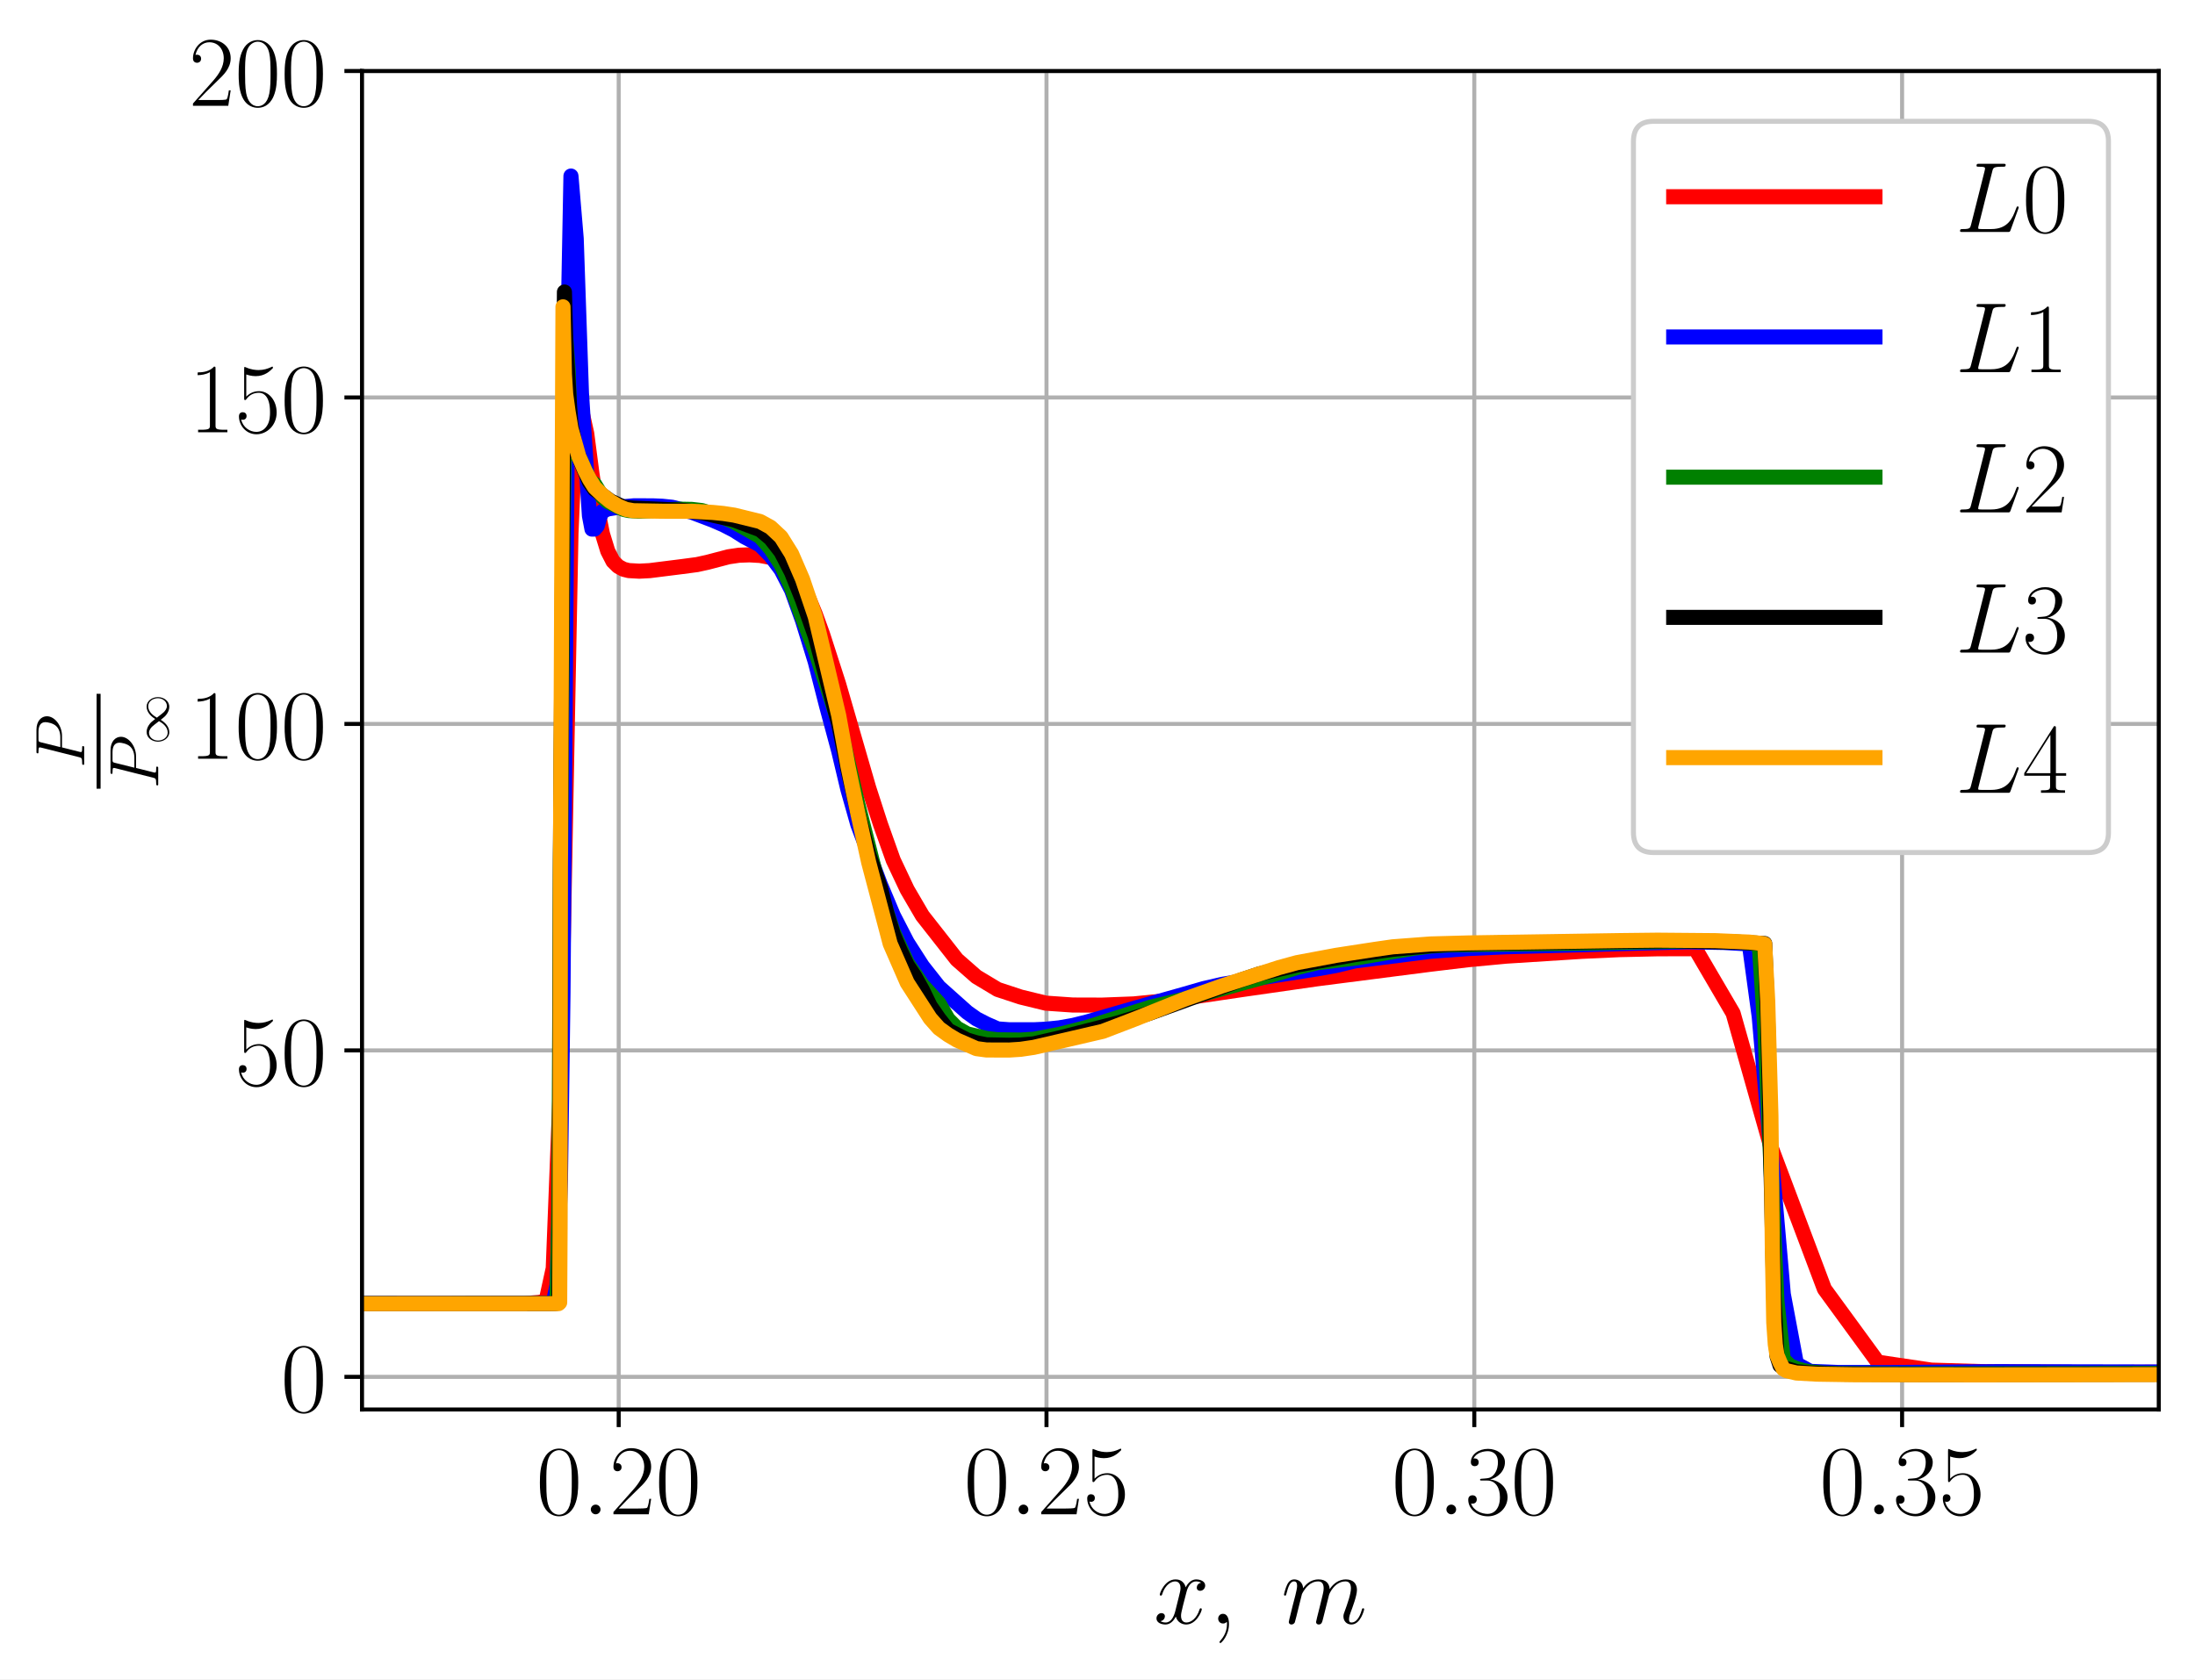
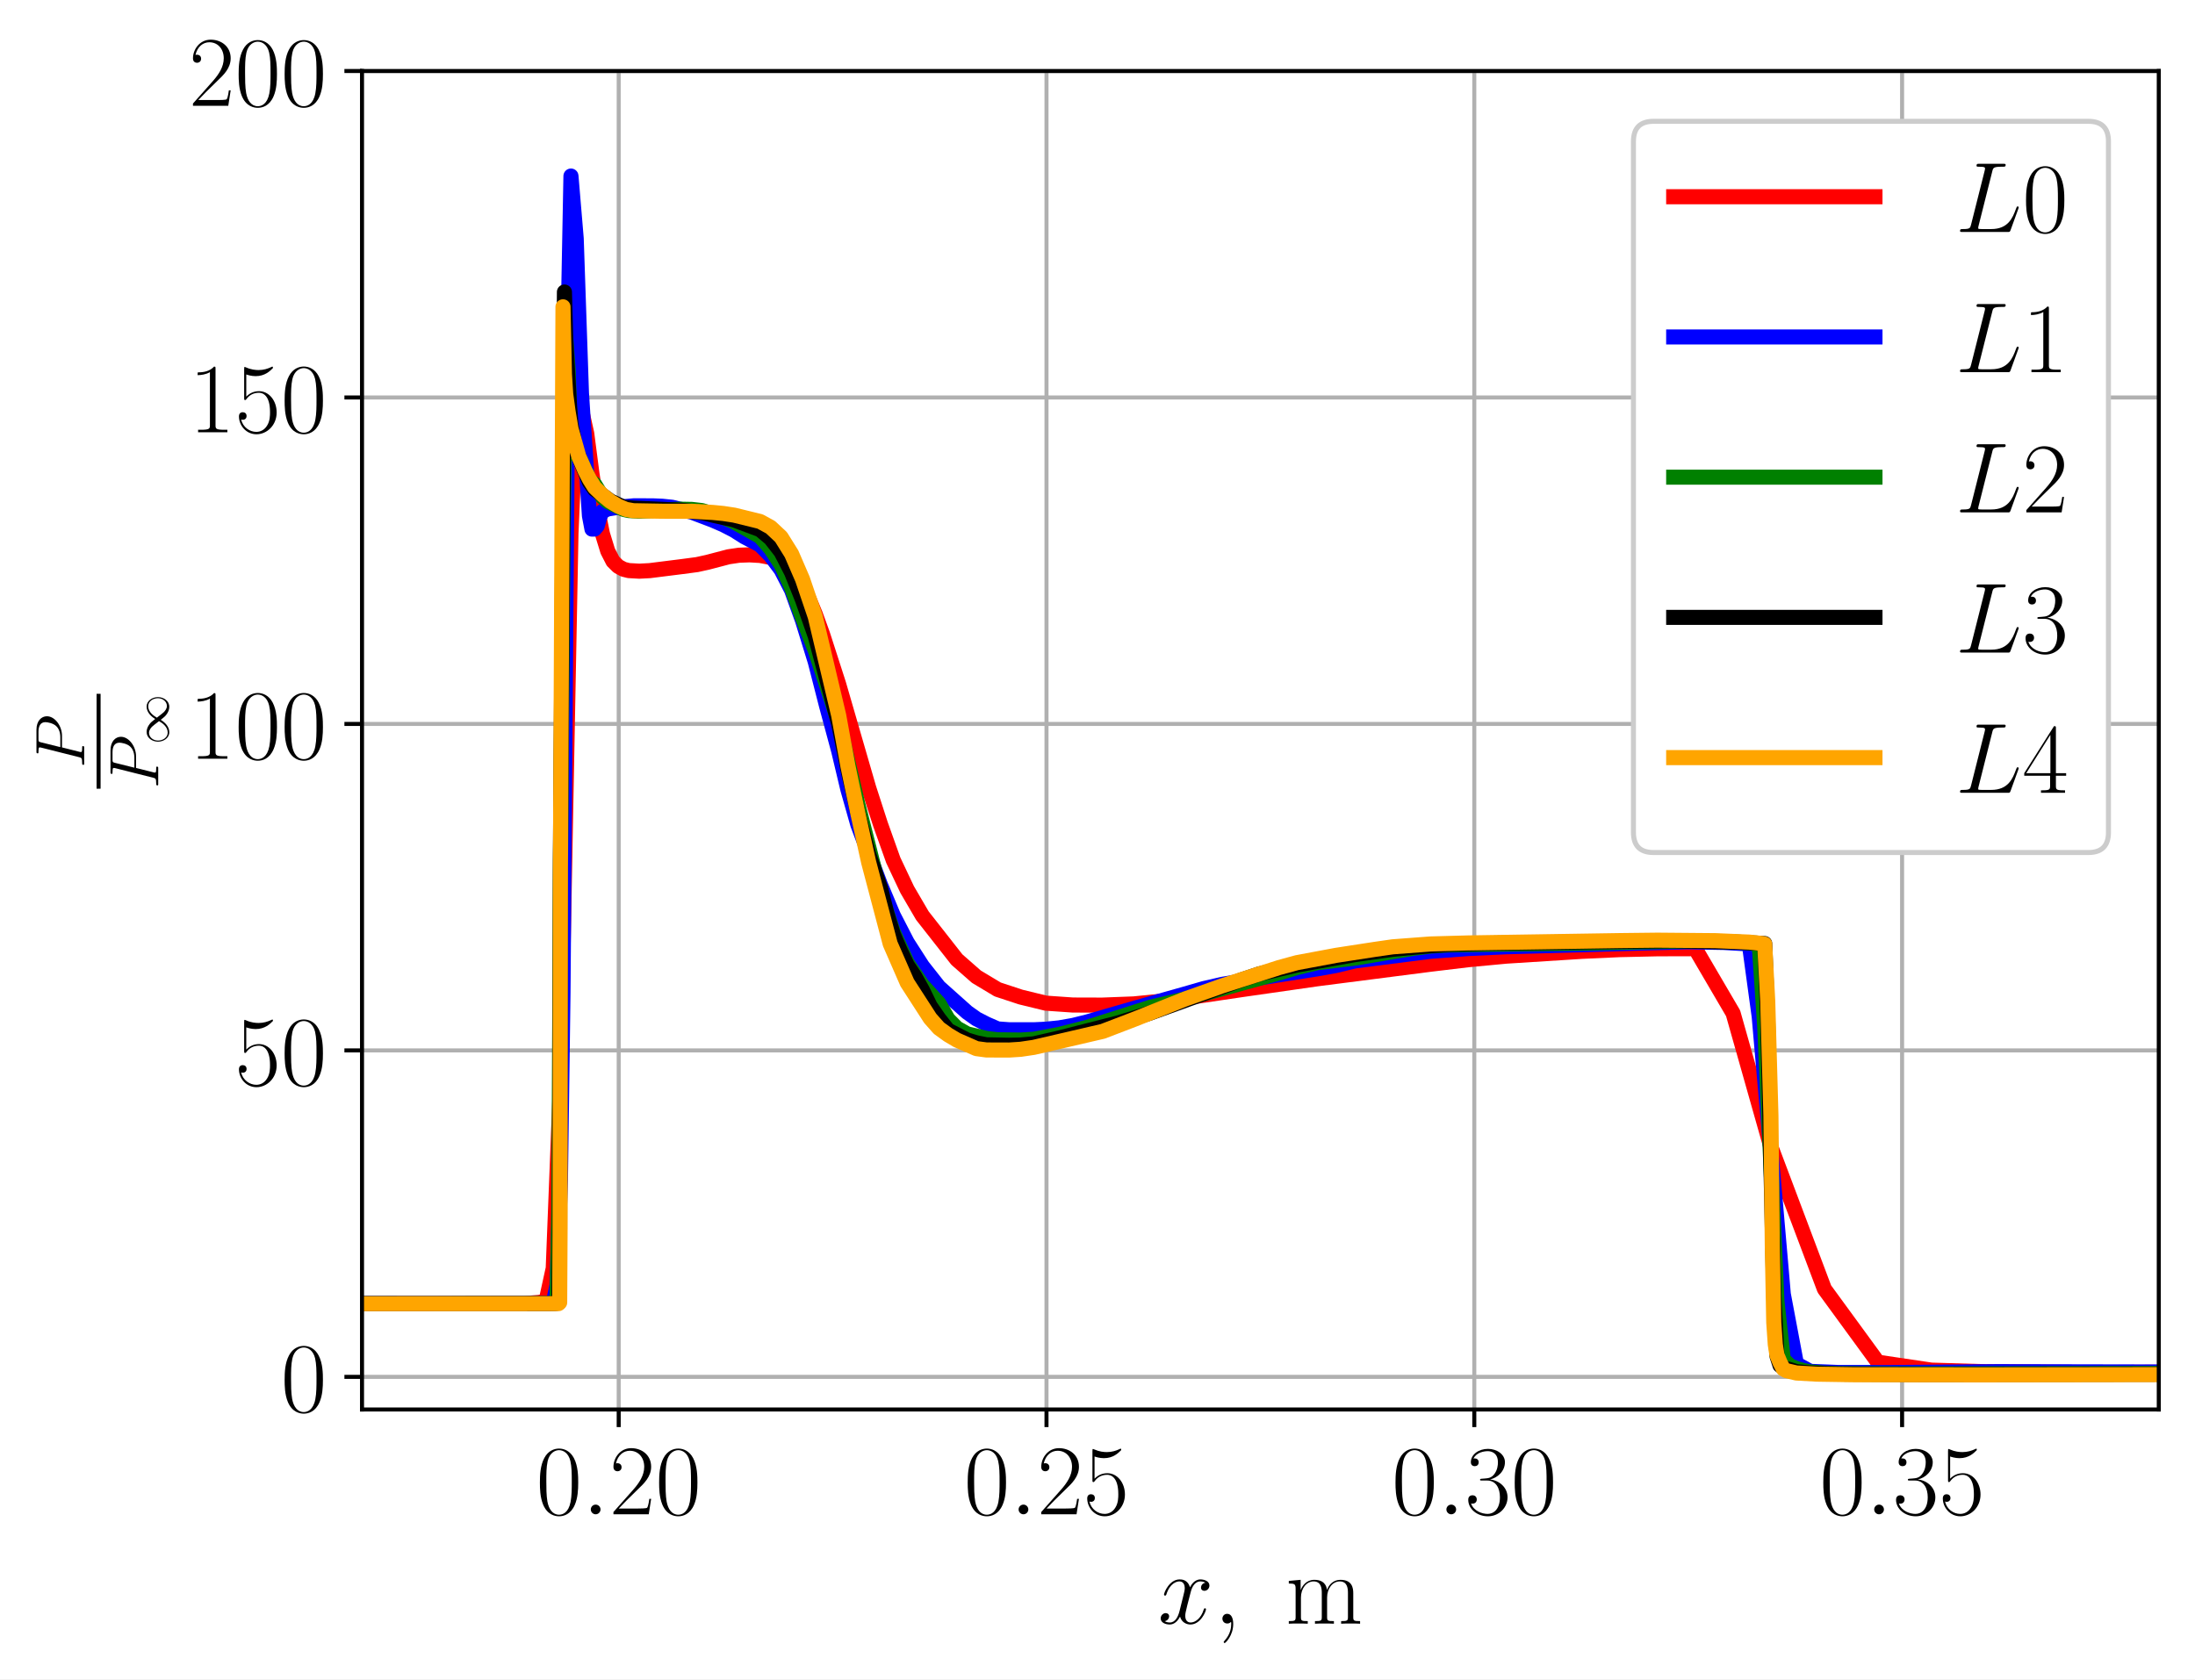
<svg xmlns="http://www.w3.org/2000/svg" xmlns:xlink="http://www.w3.org/1999/xlink" width="436.274pt" height="333.856pt" viewBox="0 0 436.274 333.856" version="1.1">
  <defs>
    <style type="text/css">*{stroke-linejoin: round; stroke-linecap: butt}</style>
  </defs>
  <g id="figure_1">
    <g id="patch_1">
      <path d="M 0 333.856  L 436.274 333.856  L 436.274 0  L 0 0  z " style="fill: #ffffff" />
    </g>
    <g id="axes_1">
      <g id="patch_2">
        <path d="M 71.954 280.23  L 429.074 280.23  L 429.074 14.118  L 71.954 14.118  z " style="fill: #ffffff" />
      </g>
      <g id="matplotlib.axis_1">
        <g id="xtick_1">
          <g id="line2d_1">
-             <path d="M 122.971 280.23  L 122.971 14.118  " clip-path="url(#p1e03e69d86)" style="fill: none; stroke: #b0b0b0; stroke-width: 0.8; stroke-linecap: square" />
+             <path d="M 122.971 280.23  L 122.971 14.118  " clip-path="url(#p7817c8b191)" style="fill: none; stroke: #b0b0b0; stroke-width: 0.8; stroke-linecap: square" />
          </g>
          <g id="line2d_2">
            <defs>
-               <path id="m86ca6487e9" d="M 0 0  L 0 3.5  " style="stroke: #000000; stroke-width: 0.8" />
-             </defs>
-             <g>
-               <use xlink:href="#m86ca6487e9" x="122.971" y="280.23" style="stroke: #000000; stroke-width: 0.8" />
+               <path id="m128d1284d6" d="M 0 0  L 0 3.5  " style="stroke: #000000; stroke-width: 0.8" />
+             </defs>
+             <g>
+               <use xlink:href="#m128d1284d6" x="122.971" y="280.23" style="stroke: #000000; stroke-width: 0.8" />
            </g>
          </g>
          <g id="text_1">
            <g transform="translate(106.5538 301.0675) scale(0.2 -0.2)">
              <defs>
                <path id="CMR17-30" d="M 2688 2025  C 2688 2416 2682 3080 2413 3591  C 2176 4039 1798 4198 1466 4198  C 1158 4198 768 4058 525 3597  C 269 3118 243 2524 243 2025  C 243 1661 250 1106 448 619  C 723 -39 1216 -128 1466 -128  C 1760 -128 2208 -7 2470 600  C 2662 1042 2688 1559 2688 2025  z M 1466 -26  C 1056 -26 813 325 723 812  C 653 1188 653 1738 653 2096  C 653 2588 653 2997 736 3387  C 858 3929 1216 4096 1466 4096  C 1728 4096 2067 3923 2189 3400  C 2272 3036 2278 2607 2278 2096  C 2278 1680 2278 1169 2202 792  C 2067 95 1690 -26 1466 -26  z " transform="scale(0.015625)" />
                <path id="CMMI12-3a" d="M 1178 307  C 1178 492 1024 619 870 619  C 685 619 557 466 557 313  C 557 128 710 0 864 0  C 1050 0 1178 153 1178 307  z " transform="scale(0.015625)" />
                <path id="CMR17-32" d="M 2669 989  L 2554 989  C 2490 536 2438 459 2413 420  C 2381 369 1920 369 1830 369  L 602 369  C 832 619 1280 1072 1824 1597  C 2214 1967 2669 2402 2669 3035  C 2669 3790 2067 4224 1395 4224  C 691 4224 262 3604 262 3030  C 262 2780 448 2748 525 2748  C 589 2748 781 2787 781 3010  C 781 3207 614 3264 525 3264  C 486 3264 448 3258 422 3245  C 544 3790 915 4058 1306 4058  C 1862 4058 2227 3617 2227 3035  C 2227 2479 1901 2000 1536 1584  L 262 146  L 262 0  L 2515 0  L 2669 989  z " transform="scale(0.015625)" />
              </defs>
              <use xlink:href="#CMR17-30" transform="scale(0.996264)" />
              <use xlink:href="#CMMI12-3a" transform="translate(45.69048 0) scale(0.996264)" />
              <use xlink:href="#CMR17-32" transform="translate(72.78765 0) scale(0.996264)" />
              <use xlink:href="#CMR17-30" transform="translate(118.4781 0) scale(0.996264)" />
            </g>
          </g>
        </g>
        <g id="xtick_2">
          <g id="line2d_3">
-             <path d="M 207.999 280.23  L 207.999 14.118  " clip-path="url(#p1e03e69d86)" style="fill: none; stroke: #b0b0b0; stroke-width: 0.8; stroke-linecap: square" />
+             <path d="M 207.999 280.23  L 207.999 14.118  " clip-path="url(#p7817c8b191)" style="fill: none; stroke: #b0b0b0; stroke-width: 0.8; stroke-linecap: square" />
          </g>
          <g id="line2d_4">
            <g>
-               <use xlink:href="#m86ca6487e9" x="207.999" y="280.23" style="stroke: #000000; stroke-width: 0.8" />
+               <use xlink:href="#m128d1284d6" x="207.999" y="280.23" style="stroke: #000000; stroke-width: 0.8" />
            </g>
          </g>
          <g id="text_2">
            <g transform="translate(191.5824 301.0675) scale(0.2 -0.2)">
              <defs>
                <path id="CMR17-35" d="M 730 3692  C 794 3666 1056 3584 1325 3584  C 1920 3584 2246 3911 2432 4100  C 2432 4157 2432 4192 2394 4192  C 2387 4192 2374 4192 2323 4163  C 2099 4058 1837 3973 1517 3973  C 1325 3973 1037 3999 723 4139  C 653 4171 640 4171 634 4171  C 602 4171 595 4164 595 4037  L 595 2203  C 595 2089 595 2057 659 2057  C 691 2057 704 2070 736 2114  C 941 2401 1222 2522 1542 2522  C 1766 2522 2246 2382 2246 1289  C 2246 1085 2246 715 2054 421  C 1894 159 1645 25 1370 25  C 947 25 518 320 403 814  C 429 807 480 795 506 795  C 589 795 749 840 749 1038  C 749 1210 627 1280 506 1280  C 358 1280 262 1190 262 1011  C 262 454 704 -128 1382 -128  C 2042 -128 2669 440 2669 1264  C 2669 2030 2170 2624 1549 2624  C 1222 2624 947 2503 730 2274  L 730 3692  z " transform="scale(0.015625)" />
              </defs>
              <use xlink:href="#CMR17-30" transform="scale(0.996264)" />
              <use xlink:href="#CMMI12-3a" transform="translate(45.69048 0) scale(0.996264)" />
              <use xlink:href="#CMR17-32" transform="translate(72.78765 0) scale(0.996264)" />
              <use xlink:href="#CMR17-35" transform="translate(118.4781 0) scale(0.996264)" />
            </g>
          </g>
        </g>
        <g id="xtick_3">
          <g id="line2d_5">
-             <path d="M 293.028 280.23  L 293.028 14.118  " clip-path="url(#p1e03e69d86)" style="fill: none; stroke: #b0b0b0; stroke-width: 0.8; stroke-linecap: square" />
+             <path d="M 293.028 280.23  L 293.028 14.118  " clip-path="url(#p7817c8b191)" style="fill: none; stroke: #b0b0b0; stroke-width: 0.8; stroke-linecap: square" />
          </g>
          <g id="line2d_6">
            <g>
-               <use xlink:href="#m86ca6487e9" x="293.028" y="280.23" style="stroke: #000000; stroke-width: 0.8" />
+               <use xlink:href="#m128d1284d6" x="293.028" y="280.23" style="stroke: #000000; stroke-width: 0.8" />
            </g>
          </g>
          <g id="text_3">
            <g transform="translate(276.611 301.0675) scale(0.2 -0.2)">
              <defs>
                <path id="CMR17-33" d="M 1414 2157  C 1984 2157 2234 1662 2234 1090  C 2234 320 1824 25 1453 25  C 1114 25 563 194 390 693  C 422 680 454 680 486 680  C 640 680 755 782 755 948  C 755 1133 614 1216 486 1216  C 378 1216 211 1165 211 926  C 211 335 787 -128 1466 -128  C 2176 -128 2720 430 2720 1085  C 2720 1707 2208 2157 1600 2227  C 2086 2328 2554 2756 2554 3329  C 2554 3820 2048 4179 1472 4179  C 890 4179 378 3829 378 3329  C 378 3110 544 3072 627 3072  C 762 3072 877 3155 877 3321  C 877 3486 762 3569 627 3569  C 602 3569 570 3569 544 3557  C 730 3959 1235 4032 1459 4032  C 1683 4032 2106 3925 2106 3320  C 2106 3143 2080 2828 1862 2550  C 1670 2304 1453 2304 1242 2284  C 1210 2284 1062 2269 1037 2269  C 992 2263 966 2257 966 2208  C 966 2163 973 2157 1101 2157  L 1414 2157  z " transform="scale(0.015625)" />
              </defs>
              <use xlink:href="#CMR17-30" transform="scale(0.996264)" />
              <use xlink:href="#CMMI12-3a" transform="translate(45.69048 0) scale(0.996264)" />
              <use xlink:href="#CMR17-33" transform="translate(72.78765 0) scale(0.996264)" />
              <use xlink:href="#CMR17-30" transform="translate(118.4781 0) scale(0.996264)" />
            </g>
          </g>
        </g>
        <g id="xtick_4">
          <g id="line2d_7">
-             <path d="M 378.056 280.23  L 378.056 14.118  " clip-path="url(#p1e03e69d86)" style="fill: none; stroke: #b0b0b0; stroke-width: 0.8; stroke-linecap: square" />
+             <path d="M 378.056 280.23  L 378.056 14.118  " clip-path="url(#p7817c8b191)" style="fill: none; stroke: #b0b0b0; stroke-width: 0.8; stroke-linecap: square" />
          </g>
          <g id="line2d_8">
            <g>
-               <use xlink:href="#m86ca6487e9" x="378.056" y="280.23" style="stroke: #000000; stroke-width: 0.8" />
+               <use xlink:href="#m128d1284d6" x="378.056" y="280.23" style="stroke: #000000; stroke-width: 0.8" />
            </g>
          </g>
          <g id="text_4">
            <g transform="translate(361.6395 301.0675) scale(0.2 -0.2)">
              <use xlink:href="#CMR17-30" transform="scale(0.996264)" />
              <use xlink:href="#CMMI12-3a" transform="translate(45.69048 0) scale(0.996264)" />
              <use xlink:href="#CMR17-33" transform="translate(72.78765 0) scale(0.996264)" />
              <use xlink:href="#CMR17-35" transform="translate(118.4781 0) scale(0.996264)" />
            </g>
          </g>
        </g>
        <g id="text_5">
-           <g transform="translate(229.2999 322.7801) scale(0.2 -0.2)">
+           <g transform="translate(230.1407 322.7801) scale(0.2 -0.2)">
            <defs>
              <path id="CMMI12-78" d="M 3034 2606  C 2829 2567 2752 2414 2752 2293  C 2752 2139 2874 2088 2963 2088  C 3155 2088 3290 2254 3290 2427  C 3290 2695 2982 2816 2714 2816  C 2323 2816 2106 2433 2048 2312  C 1901 2816 1504 2816 1389 2816  C 736 2816 390 1980 390 1839  C 390 1814 416 1782 461 1782  C 512 1782 525 1820 538 1846  C 755 2555 1184 2689 1370 2689  C 1658 2689 1715 2420 1715 2267  C 1715 2127 1677 1980 1600 1673  L 1382 798  C 1286 415 1101 64 762 64  C 730 64 570 64 435 147  C 666 192 717 383 717 460  C 717 588 621 664 499 664  C 346 664 179 530 179 326  C 179 57 480 -64 755 -64  C 1062 -64 1280 179 1414 441  C 1517 64 1837 -64 2074 -64  C 2726 -64 3072 773 3072 913  C 3072 945 3046 971 3008 971  C 2950 971 2944 939 2925 888  C 2752 326 2381 64 2093 64  C 1869 64 1747 230 1747 492  C 1747 632 1773 734 1875 1156  L 2099 2024  C 2195 2408 2413 2689 2707 2689  C 2720 2689 2899 2689 3034 2606  z " transform="scale(0.015625)" />
              <path id="CMMI12-3b" d="M 1248 -31  C 1248 343 1126 619 864 619  C 659 619 557 453 557 313  C 557 172 653 0 870 0  C 954 0 1024 26 1082 83  C 1094 96 1101 96 1107 96  C 1120 96 1120 5 1120 -27  C 1120 -240 1082 -659 710 -1080  C 640 -1157 640 -1170 640 -1183  C 640 -1216 672 -1248 704 -1248  C 755 -1248 1248 -771 1248 -31  z " transform="scale(0.015625)" />
-               <path id="CMMI12-6d" d="M 1318 1871  C 1331 1910 1491 2229 1728 2433  C 1894 2586 2112 2689 2362 2689  C 2618 2689 2707 2497 2707 2242  C 2707 2203 2707 2076 2630 1775  L 2470 1118  C 2419 926 2298 453 2285 383  C 2259 287 2221 121 2221 96  C 2221 6 2291 -64 2387 -64  C 2579 -64 2611 83 2669 313  L 3053 1839  C 3066 1890 3398 2689 4102 2689  C 4358 2689 4448 2497 4448 2242  C 4448 1884 4198 1188 4058 805  C 4000 651 3968 568 3968 453  C 3968 166 4166 -64 4474 -64  C 5069 -64 5293 875 5293 913  C 5293 945 5267 971 5229 971  C 5171 971 5165 952 5133 843  C 4986 332 4749 64 4493 64  C 4429 64 4326 64 4326 269  C 4326 436 4403 640 4429 710  C 4544 1018 4832 1773 4832 2145  C 4832 2528 4608 2816 4122 2816  C 3693 2816 3347 2574 3091 2197  C 3072 2542 2861 2816 2381 2816  C 1811 2816 1510 2415 1395 2255  C 1376 2618 1114 2816 832 2816  C 646 2816 499 2727 378 2484  C 262 2254 173 1865 173 1839  C 173 1814 198 1782 243 1782  C 294 1782 301 1788 339 1935  C 435 2312 557 2689 813 2689  C 960 2689 1011 2586 1011 2395  C 1011 2254 947 2005 902 1807  L 723 1118  C 698 996 627 709 595 594  C 550 428 480 128 480 96  C 480 6 550 -64 646 -64  C 723 -64 813 -26 864 70  C 877 102 934 326 966 453  L 1107 1028  L 1318 1871  z " transform="scale(0.015625)" />
+               <path id="CMR17-6d" d="M 4326 1933  C 4326 2252 4269 2790 3507 2790  C 3072 2790 2771 2496 2656 2151  L 2650 2151  C 2573 2676 2195 2790 1837 2790  C 1331 2790 1069 2400 973 2144  L 966 2144  L 966 2790  L 211 2720  L 211 2554  C 589 2554 646 2515 646 2208  L 646 428  C 646 184 621 153 211 153  L 211 -13  C 365 0 646 0 813 0  C 979 0 1267 0 1421 -13  L 1421 153  C 1011 153 986 178 986 428  L 986 1658  C 986 2247 1344 2688 1792 2688  C 2266 2688 2317 2266 2317 1958  L 2317 428  C 2317 184 2291 153 1882 153  L 1882 -13  C 2035 0 2317 0 2483 0  C 2650 0 2938 0 3091 -13  L 3091 153  C 2682 153 2656 178 2656 428  L 2656 1658  C 2656 2247 3014 2688 3462 2688  C 3936 2688 3987 2266 3987 1958  L 3987 428  C 3987 184 3962 153 3552 153  L 3552 -13  C 3706 0 3987 0 4154 0  C 4320 0 4608 0 4762 -13  L 4762 153  C 4352 153 4326 178 4326 428  L 4326 1933  z " transform="scale(0.015625)" />
            </defs>
            <use xlink:href="#CMMI12-78" transform="scale(0.996264)" />
            <use xlink:href="#CMMI12-3b" transform="translate(55.43406 0) scale(0.996264)" />
-             <use xlink:href="#CMMI12-6d" transform="translate(126.8097 0) scale(0.996264)" />
+             <use xlink:href="#CMR17-6d" transform="translate(126.8097 0) scale(0.996264)" />
          </g>
        </g>
      </g>
      <g id="matplotlib.axis_2">
        <g id="ytick_1">
          <g id="line2d_9">
-             <path d="M 71.954 273.74  L 429.074 273.74  " clip-path="url(#p1e03e69d86)" style="fill: none; stroke: #b0b0b0; stroke-width: 0.8; stroke-linecap: square" />
+             <path d="M 71.954 273.74  L 429.074 273.74  " clip-path="url(#p7817c8b191)" style="fill: none; stroke: #b0b0b0; stroke-width: 0.8; stroke-linecap: square" />
          </g>
          <g id="line2d_10">
            <defs>
-               <path id="m6cd62c03ea" d="M 0 0  L -3.5 0  " style="stroke: #000000; stroke-width: 0.8" />
-             </defs>
-             <g>
-               <use xlink:href="#m6cd62c03ea" x="71.954" y="273.74" style="stroke: #000000; stroke-width: 0.8" />
+               <path id="mc24d9be7c1" d="M 0 0  L -3.5 0  " style="stroke: #000000; stroke-width: 0.8" />
+             </defs>
+             <g>
+               <use xlink:href="#mc24d9be7c1" x="71.954" y="273.74" style="stroke: #000000; stroke-width: 0.8" />
            </g>
          </g>
          <g id="text_6">
            <g transform="translate(55.81545 280.6585) scale(0.2 -0.2)">
              <use xlink:href="#CMR17-30" transform="scale(0.996264)" />
            </g>
          </g>
        </g>
        <g id="ytick_2">
          <g id="line2d_11">
-             <path d="M 71.954 208.835  L 429.074 208.835  " clip-path="url(#p1e03e69d86)" style="fill: none; stroke: #b0b0b0; stroke-width: 0.8; stroke-linecap: square" />
+             <path d="M 71.954 208.835  L 429.074 208.835  " clip-path="url(#p7817c8b191)" style="fill: none; stroke: #b0b0b0; stroke-width: 0.8; stroke-linecap: square" />
          </g>
          <g id="line2d_12">
            <g>
-               <use xlink:href="#m6cd62c03ea" x="71.954" y="208.835" style="stroke: #000000; stroke-width: 0.8" />
+               <use xlink:href="#mc24d9be7c1" x="71.954" y="208.835" style="stroke: #000000; stroke-width: 0.8" />
            </g>
          </g>
          <g id="text_7">
            <g transform="translate(46.67736 215.7531) scale(0.2 -0.2)">
              <use xlink:href="#CMR17-35" transform="scale(0.996264)" />
              <use xlink:href="#CMR17-30" transform="translate(45.69048 0) scale(0.996264)" />
            </g>
          </g>
        </g>
        <g id="ytick_3">
          <g id="line2d_13">
-             <path d="M 71.954 143.929  L 429.074 143.929  " clip-path="url(#p1e03e69d86)" style="fill: none; stroke: #b0b0b0; stroke-width: 0.8; stroke-linecap: square" />
+             <path d="M 71.954 143.929  L 429.074 143.929  " clip-path="url(#p7817c8b191)" style="fill: none; stroke: #b0b0b0; stroke-width: 0.8; stroke-linecap: square" />
          </g>
          <g id="line2d_14">
            <g>
-               <use xlink:href="#m6cd62c03ea" x="71.954" y="143.929" style="stroke: #000000; stroke-width: 0.8" />
+               <use xlink:href="#mc24d9be7c1" x="71.954" y="143.929" style="stroke: #000000; stroke-width: 0.8" />
            </g>
          </g>
          <g id="text_8">
            <g transform="translate(37.53926 150.8477) scale(0.2 -0.2)">
              <defs>
                <path id="CMR17-31" d="M 1702 4058  C 1702 4192 1696 4192 1606 4192  C 1357 3916 979 3827 621 3827  C 602 3827 570 3827 563 3808  C 557 3795 557 3782 557 3648  C 755 3648 1088 3686 1344 3839  L 1344 461  C 1344 236 1331 160 781 160  L 589 160  L 589 0  C 896 0 1216 0 1523 0  C 1830 0 2150 0 2458 0  L 2458 160  L 2266 160  C 1715 160 1702 230 1702 458  L 1702 4058  z " transform="scale(0.015625)" />
              </defs>
              <use xlink:href="#CMR17-31" transform="scale(0.996264)" />
              <use xlink:href="#CMR17-30" transform="translate(45.69048 0) scale(0.996264)" />
              <use xlink:href="#CMR17-30" transform="translate(91.38095 0) scale(0.996264)" />
            </g>
          </g>
        </g>
        <g id="ytick_4">
          <g id="line2d_15">
-             <path d="M 71.954 79.024  L 429.074 79.024  " clip-path="url(#p1e03e69d86)" style="fill: none; stroke: #b0b0b0; stroke-width: 0.8; stroke-linecap: square" />
+             <path d="M 71.954 79.024  L 429.074 79.024  " clip-path="url(#p7817c8b191)" style="fill: none; stroke: #b0b0b0; stroke-width: 0.8; stroke-linecap: square" />
          </g>
          <g id="line2d_16">
            <g>
-               <use xlink:href="#m6cd62c03ea" x="71.954" y="79.024" style="stroke: #000000; stroke-width: 0.8" />
+               <use xlink:href="#mc24d9be7c1" x="71.954" y="79.024" style="stroke: #000000; stroke-width: 0.8" />
            </g>
          </g>
          <g id="text_9">
            <g transform="translate(37.53926 85.94236) scale(0.2 -0.2)">
              <use xlink:href="#CMR17-31" transform="scale(0.996264)" />
              <use xlink:href="#CMR17-35" transform="translate(45.69048 0) scale(0.996264)" />
              <use xlink:href="#CMR17-30" transform="translate(91.38095 0) scale(0.996264)" />
            </g>
          </g>
        </g>
        <g id="ytick_5">
          <g id="line2d_17">
-             <path d="M 71.954 14.118  L 429.074 14.118  " clip-path="url(#p1e03e69d86)" style="fill: none; stroke: #b0b0b0; stroke-width: 0.8; stroke-linecap: square" />
+             <path d="M 71.954 14.118  L 429.074 14.118  " clip-path="url(#p7817c8b191)" style="fill: none; stroke: #b0b0b0; stroke-width: 0.8; stroke-linecap: square" />
          </g>
          <g id="line2d_18">
            <g>
-               <use xlink:href="#m6cd62c03ea" x="71.954" y="14.118" style="stroke: #000000; stroke-width: 0.8" />
+               <use xlink:href="#mc24d9be7c1" x="71.954" y="14.118" style="stroke: #000000; stroke-width: 0.8" />
            </g>
          </g>
          <g id="text_10">
            <g transform="translate(37.53926 21.037) scale(0.2 -0.2)">
              <use xlink:href="#CMR17-32" transform="scale(0.996264)" />
              <use xlink:href="#CMR17-30" transform="translate(45.69048 0) scale(0.996264)" />
              <use xlink:href="#CMR17-30" transform="translate(91.38095 0) scale(0.996264)" />
            </g>
          </g>
        </g>
        <g id="text_11">
          <g transform="translate(24.57609 156.8063) rotate(-90) scale(0.2 -0.2)">
            <defs>
              <path id="CMMI12-50" d="M 1894 2023  L 2970 2023  C 3853 2023 4736 2673 4736 3401  C 4736 3898 4314 4352 3507 4352  L 1530 4352  C 1408 4352 1350 4352 1350 4231  C 1350 4167 1408 4167 1504 4167  C 1894 4167 1894 4116 1894 4046  C 1894 4034 1894 3995 1869 3899  L 1005 472  C 947 249 934 185 486 185  C 365 185 301 185 301 70  C 301 0 358 0 397 0  C 518 0 646 0 768 0  L 1517 0  C 1638 0 1773 0 1894 0  C 1946 0 2016 0 2016 121  C 2016 185 1958 185 1862 185  C 1478 185 1472 230 1472 293  C 1472 325 1478 369 1485 401  L 1894 2023  z M 2355 3930  C 2413 4167 2438 4167 2688 4167  L 3322 4167  C 3802 4167 4198 4013 4198 3535  C 4198 3369 4115 2827 3821 2534  C 3712 2419 3405 2176 2822 2176  L 1920 2176  L 2355 3930  z " transform="scale(0.015625)" />
              <path id="CMSY10-31" d="M 3251 1730  C 2906 2166 2829 2262 2630 2422  C 2272 2710 1914 2825 1587 2825  C 838 2825 352 2122 352 1374  C 352 639 826 -70 1562 -70  C 2298 -70 2829 511 3142 1022  C 3488 588 3565 492 3763 332  C 4122 45 4480 -70 4806 -70  C 5555 -70 6042 633 6042 1380  C 6042 2115 5568 2825 4832 2825  C 4096 2825 3565 2242 3251 1730  z M 3418 1514  C 3680 1975 4154 2620 4877 2620  C 5555 2620 5901 1955 5901 1380  C 5901 753 5472 236 4909 236  C 4538 236 4250 505 4115 638  C 3955 811 3808 1009 3418 1514  z M 2976 1240  C 2714 780 2240 134 1517 134  C 838 134 493 799 493 1374  C 493 2000 922 2518 1485 2518  C 1856 2518 2144 2249 2278 2115  C 2438 1943 2586 1744 2976 1240  z " transform="scale(0.015625)" />
            </defs>
            <use xlink:href="#CMMI12-50" transform="translate(20.41376 39.2261) scale(0.697382)" />
            <use xlink:href="#CMMI12-50" transform="translate(0 -34.35525) scale(0.697382)" />
            <use xlink:href="#CMSY10-31" transform="translate(44.01386 -44.81595) scale(0.498132)" />
            <path d="M 0 22.914  L 94.325 22.914  L 94.325 26.899  L 0 26.899  L 0 22.914  z " />
          </g>
        </g>
      </g>
      <g id="line2d_19">
-         <path d="M -1 259.302  L 40.645 259.239  L 104.234 259.167  L 107.098 258.952  L 108.53 258.711  L 109.961 252.163  L 111.393 215.671  L 113.482 106.061  L 114.526 82.161  L 115.57 81.463  L 116.614 86.181  L 117.658 94.197  L 118.702 101.006  L 119.746 106.155  L 120.79 109.541  L 121.835 111.583  L 122.879 112.615  L 123.923 113.178  L 124.967 113.441  L 127.055 113.56  L 129.144 113.451  L 132.276 113.057  L 135.408 112.664  L 138.541 112.25  L 140.629 111.791  L 144.806 110.697  L 146.894 110.387  L 148.982 110.311  L 151.07 110.432  L 153.159 110.824  L 154.203 111.183  L 155.247 111.714  L 156.291 112.42  L 157.335 113.361  L 158.39 114.708  L 159.51 116.513  L 160.729 118.96  L 162.043 122.116  L 163.47 126.04  L 166.698 136.065  L 172.655 156.625  L 174.997 163.867  L 177.544 171.014  L 180.315 176.878  L 183.332 182.044  L 190.185 190.774  L 194.07 194.184  L 198.291 196.718  L 202.879 198.229  L 207.856 199.442  L 213.248 199.816  L 219.075 199.833  L 225.354 199.596  L 232.086 198.928  L 246.737 196.758  L 261.773 194.603  L 284.326 191.703  L 291.844 190.803  L 299.362 190.097  L 314.397 189.141  L 321.915 188.801  L 329.433 188.634  L 336.951 188.614  L 344.468 201.454  L 351.986 228.041  L 362.615 256.272  L 373.243 270.828  L 383.872 272.404  L 394.5 272.717  L 415.758 272.879  L 437.274 272.785  L 437.274 272.785  " clip-path="url(#p1e03e69d86)" style="fill: none; stroke: #ff0000; stroke-width: 3; stroke-linecap: square" />
+         <path d="M -1 259.302  L 40.645 259.239  L 104.234 259.167  L 107.098 258.952  L 108.53 258.711  L 109.961 252.163  L 111.393 215.671  L 113.482 106.061  L 114.526 82.161  L 115.57 81.463  L 116.614 86.181  L 117.658 94.197  L 118.702 101.006  L 119.746 106.155  L 120.79 109.541  L 121.835 111.583  L 122.879 112.615  L 123.923 113.178  L 124.967 113.441  L 127.055 113.56  L 129.144 113.451  L 132.276 113.057  L 135.408 112.664  L 138.541 112.25  L 140.629 111.791  L 144.806 110.697  L 146.894 110.387  L 148.982 110.311  L 151.07 110.432  L 153.159 110.824  L 154.203 111.183  L 155.247 111.714  L 156.291 112.42  L 157.335 113.361  L 158.39 114.708  L 159.51 116.513  L 160.729 118.96  L 162.043 122.116  L 163.47 126.04  L 166.698 136.065  L 172.655 156.625  L 174.997 163.867  L 177.544 171.014  L 180.315 176.878  L 183.332 182.044  L 190.185 190.774  L 194.07 194.184  L 198.291 196.718  L 202.879 198.229  L 207.856 199.442  L 213.248 199.816  L 219.075 199.833  L 225.354 199.596  L 232.086 198.928  L 246.737 196.758  L 261.773 194.603  L 284.326 191.703  L 291.844 190.803  L 299.362 190.097  L 314.397 189.141  L 321.915 188.801  L 329.433 188.634  L 336.951 188.614  L 344.468 201.454  L 351.986 228.041  L 362.615 256.272  L 373.243 270.828  L 383.872 272.404  L 394.5 272.717  L 415.758 272.879  L 437.274 272.785  L 437.274 272.785  " clip-path="url(#p7817c8b191)" style="fill: none; stroke: #ff0000; stroke-width: 3; stroke-linecap: square" />
      </g>
      <g id="line2d_20">
-         <path d="M -1 259.154  L 108.53 259.169  L 109.961 259.024  L 110.707 255.521  L 111.393 234.531  L 111.898 197.313  L 112.917 64.933  L 113.482 35.001  L 114.526 47.443  L 115.57 78.176  L 117.157 102.554  L 117.658 105.192  L 118.175 105.186  L 118.702 104.563  L 119.205 102.757  L 119.746 101.655  L 120.79 101.192  L 122.879 100.844  L 126.011 100.562  L 129.768 100.573  L 131.645 100.652  L 133.58 100.852  L 137.497 101.831  L 141.673 103.417  L 143.761 104.321  L 145.85 105.394  L 147.938 106.716  L 151.07 108.36  L 153.159 110.476  L 155.247 113.27  L 157.335 117.322  L 159.51 123.368  L 162.043 131.581  L 164.277 140.3  L 166.698 149.294  L 168.52 156.941  L 170.501 163.941  L 174.997 175.917  L 177.544 182.002  L 180.315 187.375  L 183.332 192.075  L 186.615 196.237  L 192.223 201.249  L 194.07 202.565  L 196.072 203.591  L 198.291 204.564  L 200.569 204.733  L 205.47 204.739  L 207.856 204.627  L 210.526 204.356  L 213.248 203.879  L 216.107 203.172  L 225.354 200.493  L 235.54 197.622  L 239.25 196.551  L 242.924 195.707  L 250.362 194.424  L 261.773 192.628  L 265.404 191.98  L 269.291 191.047  L 284.326 189.134  L 291.844 188.581  L 299.362 188.233  L 335.397 187.247  L 342.675 187.374  L 347.687 187.666  L 349.657 202.107  L 354.445 257.293  L 357.054 271.161  L 359.787 272.649  L 365.426 272.876  L 375.748 272.881  L 396.982 272.712  L 437.274 272.788  L 437.274 272.788  " clip-path="url(#p1e03e69d86)" style="fill: none; stroke: #0000ff; stroke-width: 3; stroke-linecap: square" />
+         <path d="M -1 259.154  L 108.53 259.169  L 109.961 259.024  L 110.707 255.521  L 111.393 234.531  L 111.898 197.313  L 112.917 64.933  L 113.482 35.001  L 114.526 47.443  L 115.57 78.176  L 117.157 102.554  L 117.658 105.192  L 118.175 105.186  L 118.702 104.563  L 119.205 102.757  L 119.746 101.655  L 120.79 101.192  L 122.879 100.844  L 126.011 100.562  L 129.768 100.573  L 131.645 100.652  L 133.58 100.852  L 137.497 101.831  L 141.673 103.417  L 143.761 104.321  L 145.85 105.394  L 147.938 106.716  L 151.07 108.36  L 153.159 110.476  L 155.247 113.27  L 157.335 117.322  L 159.51 123.368  L 162.043 131.581  L 164.277 140.3  L 166.698 149.294  L 168.52 156.941  L 170.501 163.941  L 174.997 175.917  L 177.544 182.002  L 180.315 187.375  L 183.332 192.075  L 186.615 196.237  L 192.223 201.249  L 194.07 202.565  L 196.072 203.591  L 198.291 204.564  L 200.569 204.733  L 205.47 204.739  L 207.856 204.627  L 210.526 204.356  L 213.248 203.879  L 216.107 203.172  L 225.354 200.493  L 235.54 197.622  L 239.25 196.551  L 242.924 195.707  L 250.362 194.424  L 261.773 192.628  L 265.404 191.98  L 269.291 191.047  L 284.326 189.134  L 291.844 188.581  L 299.362 188.233  L 335.397 187.247  L 342.675 187.374  L 347.687 187.666  L 349.657 202.107  L 354.445 257.293  L 357.054 271.161  L 359.787 272.649  L 365.426 272.876  L 375.748 272.881  L 396.982 272.712  L 437.274 272.788  L 437.274 272.788  " clip-path="url(#p7817c8b191)" style="fill: none; stroke: #0000ff; stroke-width: 3; stroke-linecap: square" />
      </g>
      <g id="line2d_21">
-         <path d="M -1 259.227  L 109.262 259.192  L 110.356 259.045  L 110.707 258.933  L 111.076 240.456  L 111.393 173.275  L 111.898 107.247  L 112.437 67.175  L 112.917 73.397  L 113.206 81.876  L 113.482 85.449  L 113.981 88.464  L 115.027 90.973  L 115.57 91.823  L 116.062 93.079  L 116.614 94.141  L 117.157 95.472  L 118.175 96.266  L 119.746 98.826  L 120.79 99.711  L 122.879 100.743  L 123.923 101.269  L 124.967 101.503  L 127.027 101.629  L 131.645 101.397  L 135.408 101.239  L 137.497 101.279  L 139.526 101.514  L 143.761 102.84  L 145.85 103.74  L 151.07 106.682  L 153.159 109.05  L 155.247 112.251  L 157.335 116.784  L 159.51 122.77  L 162.043 129.317  L 166.698 143.595  L 170.501 159.89  L 174.997 177.59  L 177.544 185.32  L 180.315 191.441  L 183.332 195.877  L 186.615 199.486  L 188.432 202.626  L 190.185 204.404  L 192.223 205.548  L 196.072 206.46  L 198.291 206.722  L 202.879 206.773  L 205.47 206.617  L 210.526 205.662  L 216.107 204.251  L 228.619 200.263  L 235.669 198.57  L 254.255 193.422  L 257.77 192.368  L 261.773 191.398  L 269.291 190.493  L 280.851 188.54  L 284.326 188.09  L 287.863 187.872  L 299.362 187.689  L 314.397 187.523  L 335.397 187.076  L 342.675 187.186  L 346.889 187.385  L 349.657 187.732  L 350.747 204.023  L 353.185 258.744  L 354.445 270.251  L 355.757 271.533  L 357.054 272.08  L 358.369 272.474  L 359.787 272.762  L 362.615 273.012  L 365.426 273.115  L 383.872 273.158  L 437.274 273.047  L 437.274 273.047  " clip-path="url(#p1e03e69d86)" style="fill: none; stroke: #008000; stroke-width: 3; stroke-linecap: square" />
+         <path d="M -1 259.227  L 109.262 259.192  L 110.356 259.045  L 110.707 258.933  L 111.076 240.456  L 111.393 173.275  L 111.898 107.247  L 112.437 67.175  L 112.917 73.397  L 113.206 81.876  L 113.482 85.449  L 113.981 88.464  L 115.027 90.973  L 115.57 91.823  L 116.062 93.079  L 116.614 94.141  L 117.157 95.472  L 118.175 96.266  L 119.746 98.826  L 120.79 99.711  L 122.879 100.743  L 123.923 101.269  L 124.967 101.503  L 127.027 101.629  L 131.645 101.397  L 135.408 101.239  L 137.497 101.279  L 139.526 101.514  L 143.761 102.84  L 145.85 103.74  L 151.07 106.682  L 153.159 109.05  L 155.247 112.251  L 157.335 116.784  L 159.51 122.77  L 162.043 129.317  L 166.698 143.595  L 170.501 159.89  L 174.997 177.59  L 177.544 185.32  L 180.315 191.441  L 183.332 195.877  L 186.615 199.486  L 188.432 202.626  L 190.185 204.404  L 192.223 205.548  L 196.072 206.46  L 198.291 206.722  L 202.879 206.773  L 205.47 206.617  L 210.526 205.662  L 216.107 204.251  L 228.619 200.263  L 235.669 198.57  L 254.255 193.422  L 257.77 192.368  L 261.773 191.398  L 269.291 190.493  L 280.851 188.54  L 284.326 188.09  L 287.863 187.872  L 299.362 187.689  L 314.397 187.523  L 335.397 187.076  L 342.675 187.186  L 346.889 187.385  L 349.657 187.732  L 350.747 204.023  L 353.185 258.744  L 354.445 270.251  L 355.757 271.533  L 357.054 272.08  L 358.369 272.474  L 359.787 272.762  L 362.615 273.012  L 365.426 273.115  L 383.872 273.158  L 437.274 273.047  L 437.274 273.047  " clip-path="url(#p7817c8b191)" style="fill: none; stroke: #008000; stroke-width: 3; stroke-linecap: square" />
      </g>
      <g id="line2d_22">
-         <path d="M -1 259.219  L 110.356 259.18  L 111.076 258.99  L 111.239 244.222  L 111.393 170.46  L 112.185 58.058  L 112.437 67.318  L 113.206 80.843  L 113.482 84.257  L 114.526 89.588  L 115.027 90.661  L 115.57 92.141  L 117.157 95.847  L 118.175 97.29  L 121.303 99.593  L 123.923 100.834  L 125.882 101.022  L 135.408 101.439  L 139.526 101.938  L 145.85 103.351  L 151.07 105.304  L 153.159 107.054  L 155.247 109.735  L 157.335 113.801  L 159.51 119.264  L 162.043 126.481  L 166.698 143.936  L 168.52 152.963  L 170.501 161.61  L 172.655 169.845  L 174.997 176.537  L 176.274 181.644  L 177.544 185.746  L 178.916 188.944  L 180.315 191.868  L 181.84 194.152  L 183.332 196.849  L 184.887 200.026  L 186.615 202.524  L 188.432 204.822  L 192.223 206.77  L 194.07 207.325  L 196.072 207.73  L 200.569 207.814  L 202.879 207.766  L 205.47 207.532  L 210.526 206.373  L 222.219 203.384  L 228.619 201.399  L 246.737 194.824  L 250.362 193.614  L 257.77 191.864  L 269.291 189.791  L 276.808 188.735  L 284.326 188.02  L 287.863 187.784  L 295.402 187.536  L 332.352 187.022  L 345.978 187.346  L 350.747 187.596  L 351.349 202.689  L 352.548 257.149  L 353.185 269.579  L 353.791 271.453  L 354.445 271.935  L 355.757 272.293  L 357.054 272.707  L 359.787 272.965  L 365.426 273.178  L 382.547 273.286  L 437.274 273.206  L 437.274 273.206  " clip-path="url(#p1e03e69d86)" style="fill: none; stroke: #000000; stroke-width: 3; stroke-linecap: square" />
+         <path d="M -1 259.219  L 110.356 259.18  L 111.076 258.99  L 111.239 244.222  L 111.393 170.46  L 112.185 58.058  L 112.437 67.318  L 113.206 80.843  L 113.482 84.257  L 114.526 89.588  L 115.027 90.661  L 115.57 92.141  L 117.157 95.847  L 118.175 97.29  L 121.303 99.593  L 123.923 100.834  L 125.882 101.022  L 135.408 101.439  L 139.526 101.938  L 145.85 103.351  L 151.07 105.304  L 153.159 107.054  L 155.247 109.735  L 157.335 113.801  L 159.51 119.264  L 162.043 126.481  L 166.698 143.936  L 168.52 152.963  L 170.501 161.61  L 172.655 169.845  L 174.997 176.537  L 176.274 181.644  L 177.544 185.746  L 178.916 188.944  L 180.315 191.868  L 181.84 194.152  L 183.332 196.849  L 184.887 200.026  L 186.615 202.524  L 188.432 204.822  L 192.223 206.77  L 194.07 207.325  L 196.072 207.73  L 200.569 207.814  L 202.879 207.766  L 205.47 207.532  L 210.526 206.373  L 222.219 203.384  L 228.619 201.399  L 246.737 194.824  L 250.362 193.614  L 257.77 191.864  L 269.291 189.791  L 276.808 188.735  L 284.326 188.02  L 287.863 187.784  L 295.402 187.536  L 332.352 187.022  L 345.978 187.346  L 350.747 187.596  L 351.349 202.689  L 352.548 257.149  L 353.185 269.579  L 353.791 271.453  L 354.445 271.935  L 355.757 272.293  L 357.054 272.707  L 359.787 272.965  L 365.426 273.178  L 382.547 273.286  L 437.274 273.206  L 437.274 273.206  " clip-path="url(#p7817c8b191)" style="fill: none; stroke: #000000; stroke-width: 3; stroke-linecap: square" />
      </g>
      <g id="line2d_23">
-         <path d="M -1 259.227  L 110.997 259.186  L 111.239 258.952  L 111.315 245.101  L 111.393 172.373  L 111.898 60.999  L 112.185 74.401  L 112.437 78.332  L 112.917 81.869  L 113.482 85.194  L 115.027 90.701  L 116.317 93.644  L 117.157 95.273  L 118.175 96.904  L 119.746 98.416  L 121.303 99.68  L 122.879 100.617  L 124.396 101.272  L 125.882 101.542  L 131.645 101.641  L 137.497 101.646  L 141.673 101.882  L 143.761 102.088  L 145.942 102.421  L 151.07 103.68  L 153.159 104.822  L 155.247 106.777  L 157.335 110.127  L 159.51 115.159  L 162.043 122.624  L 166.698 142.24  L 168.52 152.254  L 170.501 161.707  L 172.655 171.435  L 176.932 187.636  L 180.315 195.387  L 184.887 202.467  L 186.615 204.421  L 188.432 205.737  L 190.185 206.779  L 194.07 208.482  L 196.072 208.75  L 200.569 208.765  L 202.879 208.615  L 205.47 208.232  L 219.196 205.047  L 225.354 202.688  L 235.669 198.572  L 242.924 195.999  L 254.255 192.357  L 257.77 191.396  L 265.56 189.939  L 273.334 188.742  L 276.808 188.242  L 284.326 187.676  L 291.844 187.472  L 321.915 187.006  L 329.433 186.922  L 340.947 187.019  L 347.687 187.305  L 350.214 187.578  L 350.747 187.697  L 351.349 199.018  L 351.986 221.793  L 352.259 247.717  L 352.548 262.905  L 352.854 267.299  L 353.185 269.411  L 353.791 270.874  L 354.445 272.148  L 355.064 272.509  L 357.054 272.974  L 361.138 273.203  L 368.133 273.312  L 393.972 273.339  L 437.274 273.28  L 437.274 273.28  " clip-path="url(#p1e03e69d86)" style="fill: none; stroke: #ffa500; stroke-width: 3; stroke-linecap: square" />
+         <path d="M -1 259.227  L 110.997 259.186  L 111.239 258.952  L 111.315 245.101  L 111.393 172.373  L 111.898 60.999  L 112.185 74.401  L 112.437 78.332  L 112.917 81.869  L 113.482 85.194  L 115.027 90.701  L 116.317 93.644  L 117.157 95.273  L 118.175 96.904  L 119.746 98.416  L 121.303 99.68  L 122.879 100.617  L 124.396 101.272  L 125.882 101.542  L 131.645 101.641  L 137.497 101.646  L 141.673 101.882  L 143.761 102.088  L 145.942 102.421  L 151.07 103.68  L 153.159 104.822  L 155.247 106.777  L 157.335 110.127  L 159.51 115.159  L 162.043 122.624  L 166.698 142.24  L 168.52 152.254  L 170.501 161.707  L 172.655 171.435  L 176.932 187.636  L 180.315 195.387  L 184.887 202.467  L 186.615 204.421  L 188.432 205.737  L 190.185 206.779  L 194.07 208.482  L 196.072 208.75  L 200.569 208.765  L 202.879 208.615  L 205.47 208.232  L 219.196 205.047  L 225.354 202.688  L 235.669 198.572  L 242.924 195.999  L 254.255 192.357  L 257.77 191.396  L 265.56 189.939  L 273.334 188.742  L 276.808 188.242  L 284.326 187.676  L 291.844 187.472  L 321.915 187.006  L 329.433 186.922  L 340.947 187.019  L 347.687 187.305  L 350.214 187.578  L 350.747 187.697  L 351.349 199.018  L 351.986 221.793  L 352.259 247.717  L 352.548 262.905  L 352.854 267.299  L 353.185 269.411  L 353.791 270.874  L 354.445 272.148  L 355.064 272.509  L 357.054 272.974  L 361.138 273.203  L 368.133 273.312  L 393.972 273.339  L 437.274 273.28  L 437.274 273.28  " clip-path="url(#p7817c8b191)" style="fill: none; stroke: #ffa500; stroke-width: 3; stroke-linecap: square" />
      </g>
      <g id="patch_3">
        <path d="M 71.954 280.23  L 71.954 14.118  " style="fill: none; stroke: #000000; stroke-width: 0.8; stroke-linejoin: miter; stroke-linecap: square" />
      </g>
      <g id="patch_4">
        <path d="M 429.074 280.23  L 429.074 14.118  " style="fill: none; stroke: #000000; stroke-width: 0.8; stroke-linejoin: miter; stroke-linecap: square" />
      </g>
      <g id="patch_5">
        <path d="M 71.954 280.23  L 429.074 280.23  " style="fill: none; stroke: #000000; stroke-width: 0.8; stroke-linejoin: miter; stroke-linecap: square" />
      </g>
      <g id="patch_6">
        <path d="M 71.954 14.118  L 429.074 14.118  " style="fill: none; stroke: #000000; stroke-width: 0.8; stroke-linejoin: miter; stroke-linecap: square" />
      </g>
      <g id="legend_1">
        <g id="patch_7">
          <path d="M 328.661 169.497  L 415.074 169.497  Q 419.074 169.497 419.074 165.497  L 419.074 28.118  Q 419.074 24.118 415.074 24.118  L 328.661 24.118  Q 324.661 24.118 324.661 28.118  L 324.661 165.497  Q 324.661 169.497 328.661 169.497  z " style="fill: #ffffff; stroke: #cccccc; stroke-linejoin: miter" />
        </g>
        <g id="line2d_24">
          <path d="M 332.661 39.118  L 352.661 39.118  L 372.661 39.118  " style="fill: none; stroke: #ff0000; stroke-width: 3; stroke-linecap: square" />
        </g>
        <g id="text_12">
          <g transform="translate(388.6613 46.1185) scale(0.2 -0.2)">
            <defs>
              <path id="CMMI12-4c" d="M 2349 3861  C 2406 4103 2426 4167 2989 4167  C 3162 4167 3206 4167 3206 4288  C 3206 4352 3136 4352 3110 4352  C 2982 4352 2835 4352 2707 4352  L 1850 4352  C 1728 4352 1587 4352 1466 4352  C 1414 4352 1344 4352 1344 4231  C 1344 4167 1402 4167 1498 4167  C 1888 4167 1888 4116 1888 4046  C 1888 4034 1888 3995 1862 3899  L 998 472  C 941 249 928 185 480 185  C 358 185 294 185 294 70  C 294 0 333 0 461 0  L 3328 0  C 3469 0 3475 6 3520 121  L 4013 1478  C 4026 1510 4038 1548 4038 1567  C 4038 1605 4006 1631 3974 1631  C 3968 1631 3936 1631 3923 1605  C 3910 1599 3910 1586 3859 1465  C 3654 905 3366 185 2285 185  L 1670 185  C 1581 185 1568 185 1530 192  C 1459 198 1453 211 1453 262  C 1453 307 1466 345 1478 401  L 2349 3861  z " transform="scale(0.015625)" />
            </defs>
            <use xlink:href="#CMMI12-4c" transform="scale(0.996264)" />
            <use xlink:href="#CMR17-30" transform="translate(66.37087 0) scale(0.996264)" />
          </g>
        </g>
        <g id="line2d_25">
          <path d="M 332.661 66.994  L 352.661 66.994  L 372.661 66.994  " style="fill: none; stroke: #0000ff; stroke-width: 3; stroke-linecap: square" />
        </g>
        <g id="text_13">
          <g transform="translate(388.6613 73.99413) scale(0.2 -0.2)">
            <use xlink:href="#CMMI12-4c" transform="scale(0.996264)" />
            <use xlink:href="#CMR17-31" transform="translate(66.37087 0) scale(0.996264)" />
          </g>
        </g>
        <g id="line2d_26">
          <path d="M 332.661 94.87  L 352.661 94.87  L 372.661 94.87  " style="fill: none; stroke: #008000; stroke-width: 3; stroke-linecap: square" />
        </g>
        <g id="text_14">
          <g transform="translate(388.6613 101.8698) scale(0.2 -0.2)">
            <use xlink:href="#CMMI12-4c" transform="scale(0.996264)" />
            <use xlink:href="#CMR17-32" transform="translate(66.37087 0) scale(0.996264)" />
          </g>
        </g>
        <g id="line2d_27">
          <path d="M 332.661 122.745  L 352.661 122.745  L 372.661 122.745  " style="fill: none; stroke: #000000; stroke-width: 3; stroke-linecap: square" />
        </g>
        <g id="text_15">
          <g transform="translate(388.6613 129.7454) scale(0.2 -0.2)">
            <use xlink:href="#CMMI12-4c" transform="scale(0.996264)" />
            <use xlink:href="#CMR17-33" transform="translate(66.37087 0) scale(0.996264)" />
          </g>
        </g>
        <g id="line2d_28">
          <path d="M 332.661 150.621  L 352.661 150.621  L 372.661 150.621  " style="fill: none; stroke: #ffa500; stroke-width: 3; stroke-linecap: square" />
        </g>
        <g id="text_16">
          <g transform="translate(388.6613 157.621) scale(0.2 -0.2)">
            <defs>
              <path id="CMR17-34" d="M 2150 4122  C 2150 4256 2144 4256 2029 4256  L 128 1254  L 128 1088  L 1779 1088  L 1779 457  C 1779 224 1766 160 1318 160  L 1197 160  L 1197 0  C 1402 0 1747 0 1965 0  C 2182 0 2528 0 2733 0  L 2733 160  L 2611 160  C 2163 160 2150 224 2150 457  L 2150 1088  L 2803 1088  L 2803 1254  L 2150 1254  L 2150 4122  z M 1798 3703  L 1798 1254  L 256 1254  L 1798 3703  z " transform="scale(0.015625)" />
            </defs>
            <use xlink:href="#CMMI12-4c" transform="scale(0.996264)" />
            <use xlink:href="#CMR17-34" transform="translate(66.37087 0) scale(0.996264)" />
          </g>
        </g>
      </g>
    </g>
  </g>
  <defs>
-     <clipPath id="p1e03e69d86">
+     <clipPath id="p7817c8b191">
      <rect x="71.954" y="14.118" width="357.12" height="266.112" />
    </clipPath>
  </defs>
</svg>
